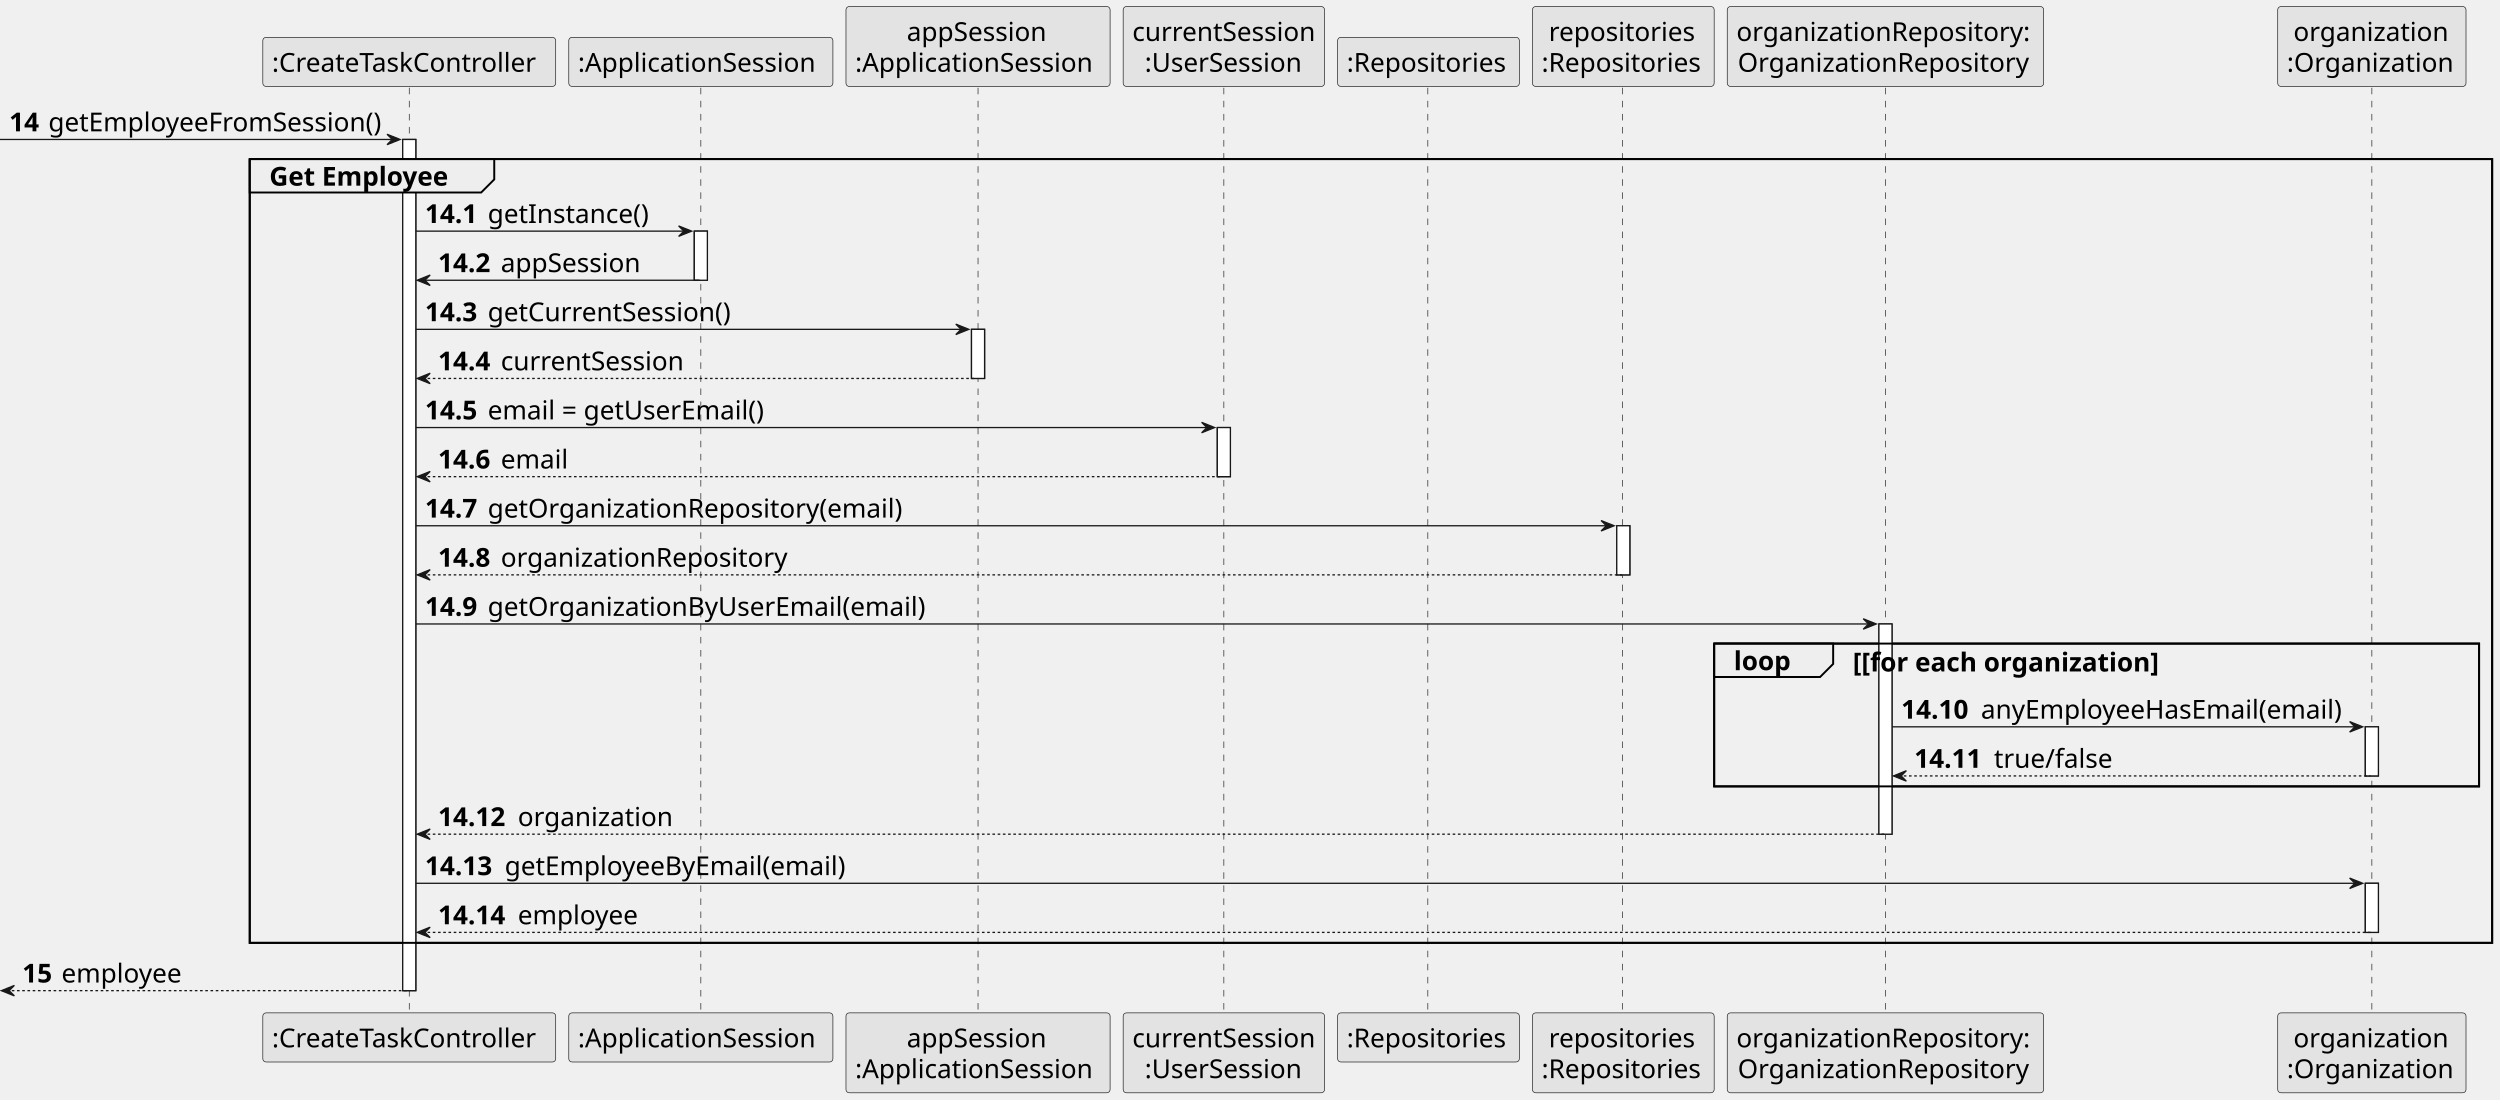
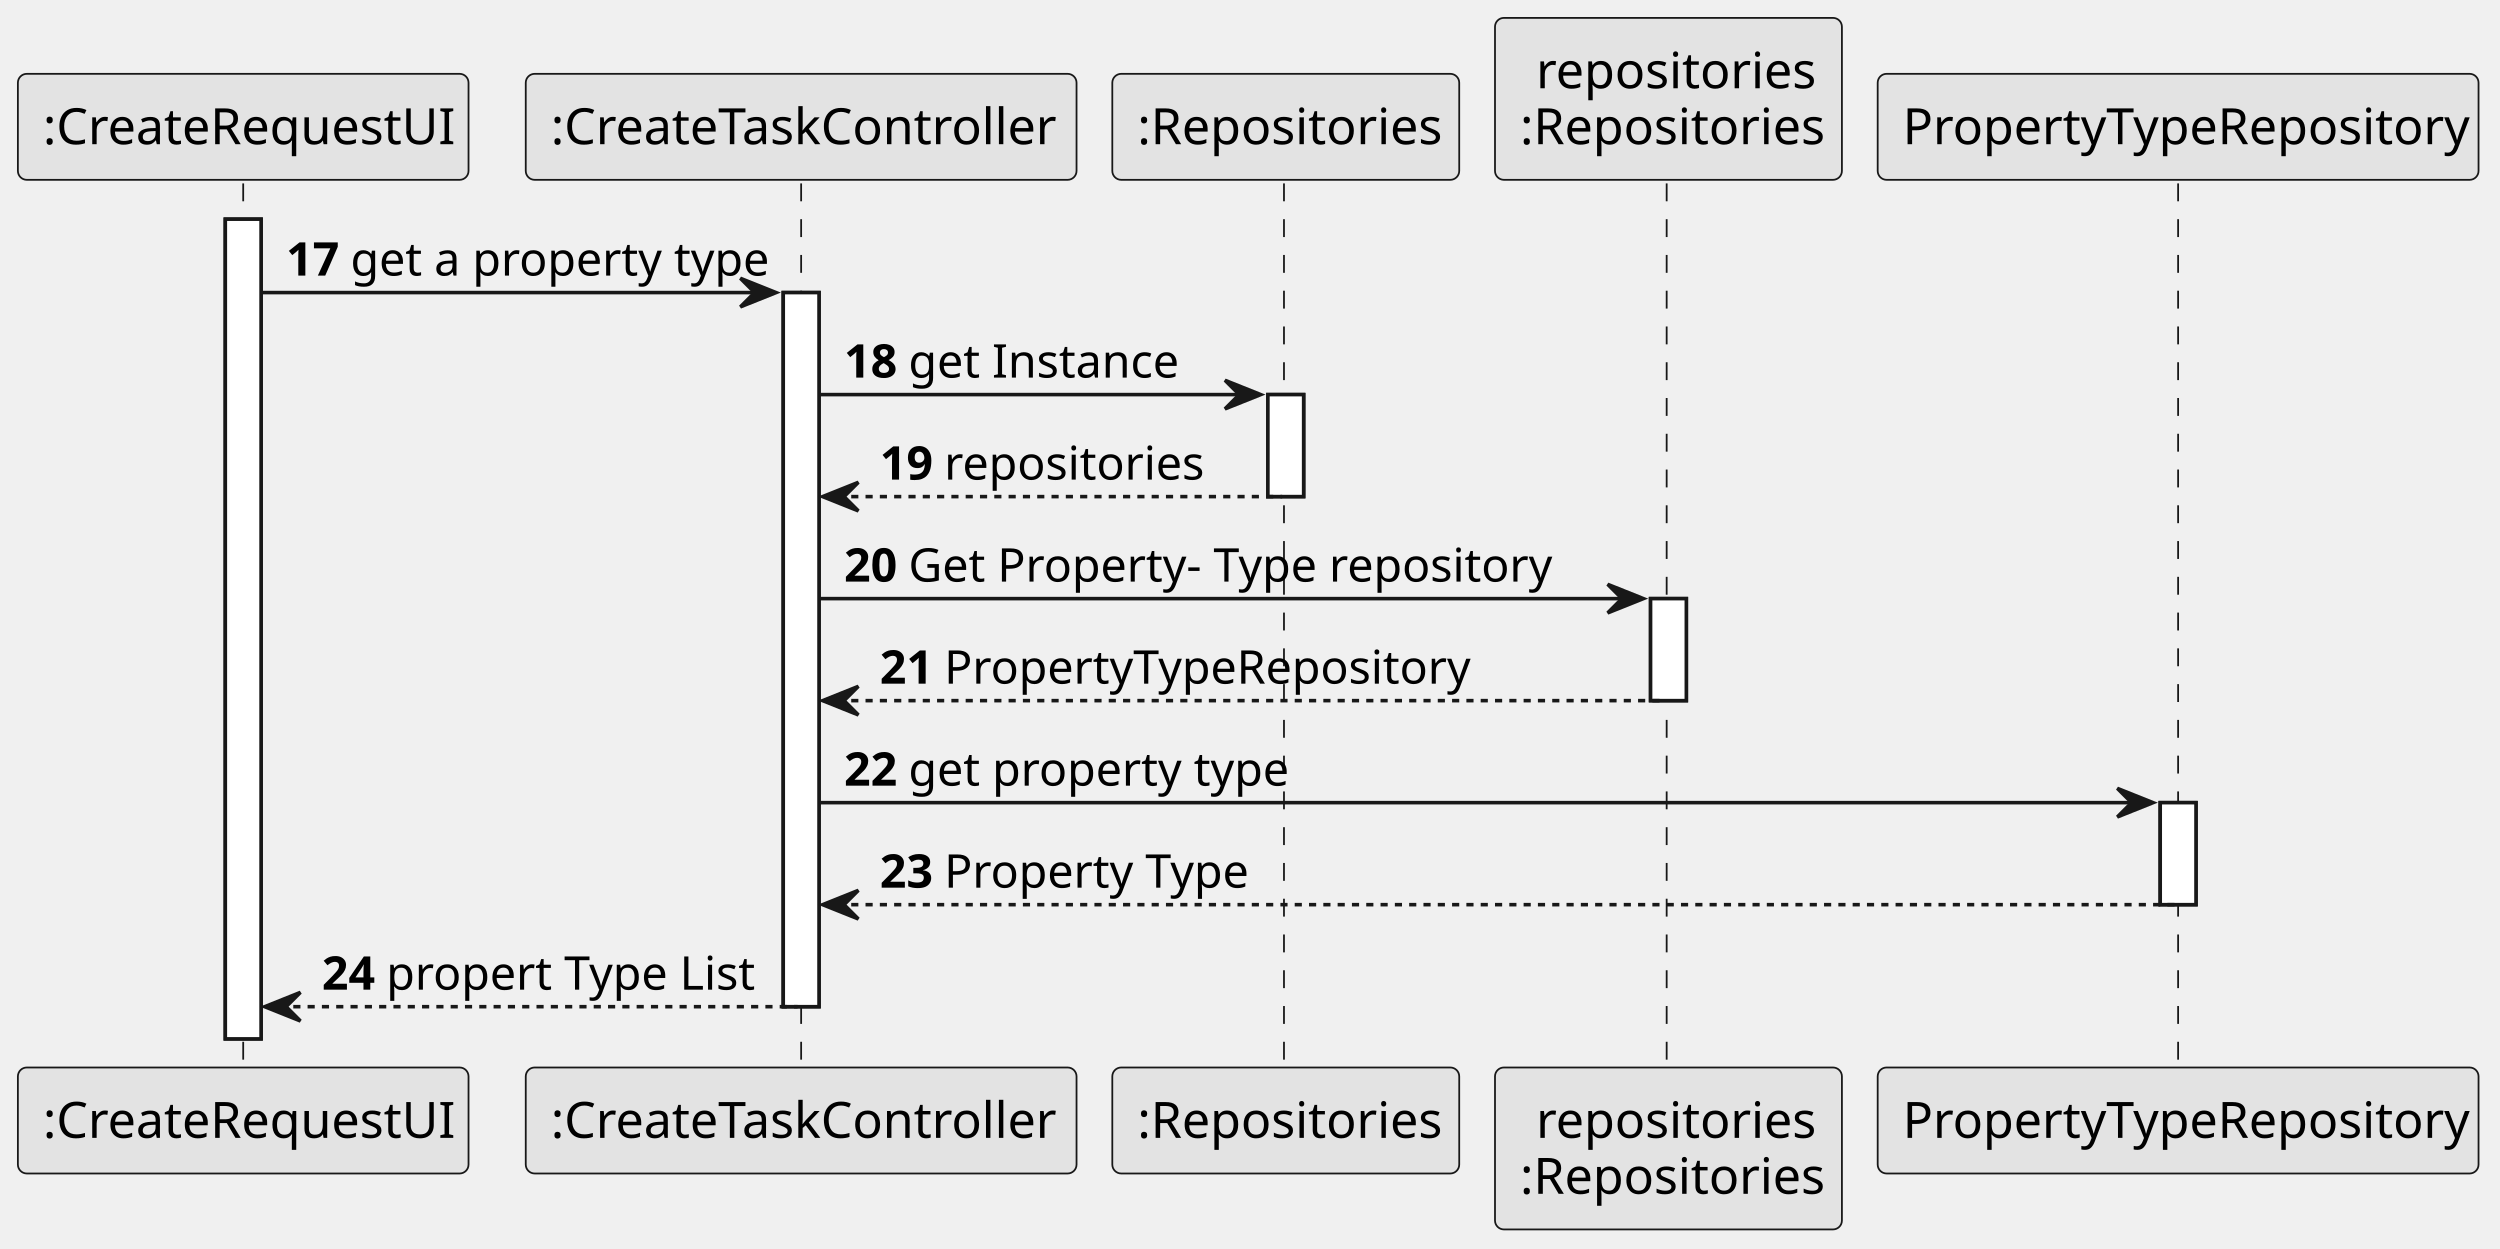
- <svg xmlns="http://www.w3.org/2000/svg" contentStyleType="text/css" height="841px" preserveAspectRatio="none" style="width:1912px;height:841px;background:#FFFFFF;" version="1.1" viewBox="0 0 1912 841" width="1912px" zoomAndPan="magnify">
+ <svg xmlns="http://www.w3.org/2000/svg" contentStyleType="text/css" height="349px" preserveAspectRatio="none" style="width:699px;height:349px;background:#FFFFFF;" version="1.1" viewBox="0 0 699 349" width="699px" zoomAndPan="magnify">
  <defs />
  <g>
-     <rect fill="#FFFFFF" height="650.984" style="stroke:#181818;stroke-width:1.0;" width="10" x="308" y="106.664" />
-     <rect fill="#FFFFFF" height="37.555" style="stroke:#181818;stroke-width:1.0;" width="10" x="531" y="176.773" />
-     <rect fill="#FFFFFF" height="37.555" style="stroke:#181818;stroke-width:1.0;" width="10" x="743" y="251.883" />
-     <rect fill="#FFFFFF" height="37.555" style="stroke:#181818;stroke-width:1.0;" width="10" x="931" y="326.992" />
-     <rect fill="#FFFFFF" height="37.555" style="stroke:#181818;stroke-width:1.0;" width="10" x="1236.5" y="402.102" />
-     <rect fill="#FFFFFF" height="160.773" style="stroke:#181818;stroke-width:1.0;" width="10" x="1437" y="477.211" />
-     <rect fill="#FFFFFF" height="37.555" style="stroke:#181818;stroke-width:1.0;" width="10" x="1809" y="555.875" />
-     <rect fill="#FFFFFF" height="37.555" style="stroke:#181818;stroke-width:1.0;" width="10" x="1809" y="675.539" />
-     <rect fill="none" height="599.43" style="stroke:#000000;stroke-width:1.5;" width="1715" x="191" y="121.664" />
-     <rect fill="none" height="109.219" style="stroke:#000000;stroke-width:1.5;" width="585" x="1311" y="492.211" />
-     <line style="stroke:#181818;stroke-width:0.5;stroke-dasharray:5.0,5.0;" x1="313" x2="313" y1="67.109" y2="775.648" />
-     <line style="stroke:#181818;stroke-width:0.5;stroke-dasharray:5.0,5.0;" x1="536" x2="536" y1="67.109" y2="775.648" />
-     <line style="stroke:#181818;stroke-width:0.5;stroke-dasharray:5.0,5.0;" x1="748" x2="748" y1="67.109" y2="775.648" />
-     <line style="stroke:#181818;stroke-width:0.5;stroke-dasharray:5.0,5.0;" x1="936" x2="936" y1="67.109" y2="775.648" />
-     <line style="stroke:#181818;stroke-width:0.5;stroke-dasharray:5.0,5.0;" x1="1092" x2="1092" y1="67.109" y2="775.648" />
-     <line style="stroke:#181818;stroke-width:0.5;stroke-dasharray:5.0,5.0;" x1="1241" x2="1241" y1="67.109" y2="775.648" />
-     <line style="stroke:#181818;stroke-width:0.5;stroke-dasharray:5.0,5.0;" x1="1442" x2="1442" y1="67.109" y2="775.648" />
-     <line style="stroke:#181818;stroke-width:0.5;stroke-dasharray:5.0,5.0;" x1="1814" x2="1814" y1="67.109" y2="775.648" />
-     <rect fill="#E3E3E3" height="37.555" rx="2.5" ry="2.5" style="stroke:#181818;stroke-width:0.5;" width="224" x="201" y="28.555" />
-     <text fill="#000000" font-family="sans-serif" font-size="20" lengthAdjust="spacing" textLength="210" x="208" y="54.891">:CreateTaskController</text>
-     <rect fill="#E3E3E3" height="37.555" rx="2.5" ry="2.5" style="stroke:#181818;stroke-width:0.5;" width="224" x="201" y="774.648" />
-     <text fill="#000000" font-family="sans-serif" font-size="20" lengthAdjust="spacing" textLength="210" x="208" y="800.984">:CreateTaskController</text>
-     <rect fill="#E3E3E3" height="37.555" rx="2.5" ry="2.5" style="stroke:#181818;stroke-width:0.5;" width="202" x="435" y="28.555" />
-     <text fill="#000000" font-family="sans-serif" font-size="20" lengthAdjust="spacing" textLength="188" x="442" y="54.891">:ApplicationSession</text>
-     <rect fill="#E3E3E3" height="37.555" rx="2.5" ry="2.5" style="stroke:#181818;stroke-width:0.5;" width="202" x="435" y="774.648" />
-     <text fill="#000000" font-family="sans-serif" font-size="20" lengthAdjust="spacing" textLength="188" x="442" y="800.984">:ApplicationSession</text>
-     <rect fill="#E3E3E3" height="61.109" rx="2.5" ry="2.5" style="stroke:#181818;stroke-width:0.5;" width="202" x="647" y="5" />
-     <text fill="#000000" font-family="sans-serif" font-size="20" lengthAdjust="spacing" textLength="109" x="693.5" y="31.336">appSession</text>
-     <text fill="#000000" font-family="sans-serif" font-size="20" lengthAdjust="spacing" textLength="188" x="654" y="54.891">:ApplicationSession</text>
-     <rect fill="#E3E3E3" height="61.109" rx="2.5" ry="2.5" style="stroke:#181818;stroke-width:0.5;" width="202" x="647" y="774.648" />
-     <text fill="#000000" font-family="sans-serif" font-size="20" lengthAdjust="spacing" textLength="109" x="693.5" y="800.984">appSession</text>
-     <text fill="#000000" font-family="sans-serif" font-size="20" lengthAdjust="spacing" textLength="188" x="654" y="824.539">:ApplicationSession</text>
-     <rect fill="#E3E3E3" height="61.109" rx="2.5" ry="2.5" style="stroke:#181818;stroke-width:0.5;" width="154" x="859" y="5" />
-     <text fill="#000000" font-family="sans-serif" font-size="20" lengthAdjust="spacing" textLength="140" x="866" y="31.336">currentSession</text>
-     <text fill="#000000" font-family="sans-serif" font-size="20" lengthAdjust="spacing" textLength="121" x="875.5" y="54.891">:UserSession</text>
-     <rect fill="#E3E3E3" height="61.109" rx="2.5" ry="2.5" style="stroke:#181818;stroke-width:0.5;" width="154" x="859" y="774.648" />
-     <text fill="#000000" font-family="sans-serif" font-size="20" lengthAdjust="spacing" textLength="140" x="866" y="800.984">currentSession</text>
-     <text fill="#000000" font-family="sans-serif" font-size="20" lengthAdjust="spacing" textLength="121" x="875.5" y="824.539">:UserSession</text>
-     <rect fill="#E3E3E3" height="37.555" rx="2.5" ry="2.5" style="stroke:#181818;stroke-width:0.5;" width="139" x="1023" y="28.555" />
-     <text fill="#000000" font-family="sans-serif" font-size="20" lengthAdjust="spacing" textLength="125" x="1030" y="54.891">:Repositories</text>
-     <rect fill="#E3E3E3" height="37.555" rx="2.5" ry="2.5" style="stroke:#181818;stroke-width:0.5;" width="139" x="1023" y="774.648" />
-     <text fill="#000000" font-family="sans-serif" font-size="20" lengthAdjust="spacing" textLength="125" x="1030" y="800.984">:Repositories</text>
-     <rect fill="#E3E3E3" height="61.109" rx="2.5" ry="2.5" style="stroke:#181818;stroke-width:0.5;" width="139" x="1172" y="5" />
-     <text fill="#000000" font-family="sans-serif" font-size="20" lengthAdjust="spacing" textLength="114" x="1184.5" y="31.336">repositories</text>
-     <text fill="#000000" font-family="sans-serif" font-size="20" lengthAdjust="spacing" textLength="125" x="1179" y="54.891">:Repositories</text>
-     <rect fill="#E3E3E3" height="61.109" rx="2.5" ry="2.5" style="stroke:#181818;stroke-width:0.5;" width="139" x="1172" y="774.648" />
-     <text fill="#000000" font-family="sans-serif" font-size="20" lengthAdjust="spacing" textLength="114" x="1184.5" y="800.984">repositories</text>
-     <text fill="#000000" font-family="sans-serif" font-size="20" lengthAdjust="spacing" textLength="125" x="1179" y="824.539">:Repositories</text>
-     <rect fill="#E3E3E3" height="61.109" rx="2.5" ry="2.5" style="stroke:#181818;stroke-width:0.5;" width="242" x="1321" y="5" />
-     <text fill="#000000" font-family="sans-serif" font-size="20" lengthAdjust="spacing" textLength="228" x="1328" y="31.336">organizationRepository:</text>
-     <text fill="#000000" font-family="sans-serif" font-size="20" lengthAdjust="spacing" textLength="226" x="1329" y="54.891">OrganizationRepository</text>
-     <rect fill="#E3E3E3" height="61.109" rx="2.5" ry="2.5" style="stroke:#181818;stroke-width:0.5;" width="242" x="1321" y="774.648" />
-     <text fill="#000000" font-family="sans-serif" font-size="20" lengthAdjust="spacing" textLength="228" x="1328" y="800.984">organizationRepository:</text>
-     <text fill="#000000" font-family="sans-serif" font-size="20" lengthAdjust="spacing" textLength="226" x="1329" y="824.539">OrganizationRepository</text>
-     <rect fill="#E3E3E3" height="61.109" rx="2.5" ry="2.5" style="stroke:#181818;stroke-width:0.5;" width="144" x="1742" y="5" />
-     <text fill="#000000" font-family="sans-serif" font-size="20" lengthAdjust="spacing" textLength="120" x="1754" y="31.336">organization</text>
-     <text fill="#000000" font-family="sans-serif" font-size="20" lengthAdjust="spacing" textLength="130" x="1749" y="54.891">:Organization</text>
-     <rect fill="#E3E3E3" height="61.109" rx="2.5" ry="2.5" style="stroke:#181818;stroke-width:0.5;" width="144" x="1742" y="774.648" />
-     <text fill="#000000" font-family="sans-serif" font-size="20" lengthAdjust="spacing" textLength="120" x="1754" y="800.984">organization</text>
-     <text fill="#000000" font-family="sans-serif" font-size="20" lengthAdjust="spacing" textLength="130" x="1749" y="824.539">:Organization</text>
-     <rect fill="#FFFFFF" height="650.984" style="stroke:#181818;stroke-width:1.0;" width="10" x="308" y="106.664" />
-     <rect fill="#FFFFFF" height="37.555" style="stroke:#181818;stroke-width:1.0;" width="10" x="531" y="176.773" />
-     <rect fill="#FFFFFF" height="37.555" style="stroke:#181818;stroke-width:1.0;" width="10" x="743" y="251.883" />
-     <rect fill="#FFFFFF" height="37.555" style="stroke:#181818;stroke-width:1.0;" width="10" x="931" y="326.992" />
-     <rect fill="#FFFFFF" height="37.555" style="stroke:#181818;stroke-width:1.0;" width="10" x="1236.5" y="402.102" />
-     <rect fill="#FFFFFF" height="160.773" style="stroke:#181818;stroke-width:1.0;" width="10" x="1437" y="477.211" />
-     <rect fill="#FFFFFF" height="37.555" style="stroke:#181818;stroke-width:1.0;" width="10" x="1809" y="555.875" />
-     <rect fill="#FFFFFF" height="37.555" style="stroke:#181818;stroke-width:1.0;" width="10" x="1809" y="675.539" />
-     <polygon fill="#181818" points="296,102.664,306,106.664,296,110.664,300,106.664" style="stroke:#181818;stroke-width:1.0;" />
-     <line style="stroke:#181818;stroke-width:1.0;" x1="0" x2="302" y1="106.664" y2="106.664" />
-     <text fill="#000000" font-family="sans-serif" font-size="20" font-weight="bold" lengthAdjust="spacing" textLength="26" x="7" y="100.445">14</text>
-     <text fill="#000000" font-family="sans-serif" font-size="20" lengthAdjust="spacing" textLength="259" x="37" y="100.445">getEmployeeFromSession()</text>
-     <path d="M191,121.664 L378,121.664 L378,137.219 L368,147.219 L191,147.219 L191,121.664 " fill="#EEEEEE" style="stroke:#000000;stroke-width:1.5;" />
-     <rect fill="none" height="599.43" style="stroke:#000000;stroke-width:1.5;" width="1715" x="191" y="121.664" />
-     <text fill="#000000" font-family="sans-serif" font-size="20" font-weight="bold" lengthAdjust="spacing" textLength="142" x="206" y="142">Get Employee</text>
-     <polygon fill="#181818" points="519,172.773,529,176.773,519,180.773,523,176.773" style="stroke:#181818;stroke-width:1.0;" />
-     <line style="stroke:#181818;stroke-width:1.0;" x1="318" x2="525" y1="176.773" y2="176.773" />
-     <text fill="#000000" font-family="sans-serif" font-size="20" font-weight="bold" lengthAdjust="spacing" textLength="44" x="325" y="170.555">14.1</text>
-     <text fill="#000000" font-family="sans-serif" font-size="20" lengthAdjust="spacing" textLength="123" x="373" y="170.555">getInstance()</text>
-     <polygon fill="#181818" points="329,210.328,319,214.328,329,218.328,325,214.328" style="stroke:#181818;stroke-width:1.0;" />
-     <line style="stroke:#181818;stroke-width:1.0;" x1="323" x2="535" y1="214.328" y2="214.328" />
-     <text fill="#000000" font-family="sans-serif" font-size="20" font-weight="bold" lengthAdjust="spacing" textLength="44" x="335" y="208.109">14.2</text>
-     <text fill="#000000" font-family="sans-serif" font-size="20" lengthAdjust="spacing" textLength="109" x="383" y="208.109">appSession</text>
-     <polygon fill="#181818" points="731,247.883,741,251.883,731,255.883,735,251.883" style="stroke:#181818;stroke-width:1.0;" />
-     <line style="stroke:#181818;stroke-width:1.0;" x1="318" x2="737" y1="251.883" y2="251.883" />
-     <text fill="#000000" font-family="sans-serif" font-size="20" font-weight="bold" lengthAdjust="spacing" textLength="44" x="325" y="245.664">14.3</text>
-     <text fill="#000000" font-family="sans-serif" font-size="20" lengthAdjust="spacing" textLength="188" x="373" y="245.664">getCurrentSession()</text>
-     <polygon fill="#181818" points="329,285.438,319,289.438,329,293.438,325,289.438" style="stroke:#181818;stroke-width:1.0;" />
-     <line style="stroke:#181818;stroke-width:1.0;stroke-dasharray:2.0,2.0;" x1="323" x2="747" y1="289.438" y2="289.438" />
-     <text fill="#000000" font-family="sans-serif" font-size="20" font-weight="bold" lengthAdjust="spacing" textLength="44" x="335" y="283.219">14.4</text>
-     <text fill="#000000" font-family="sans-serif" font-size="20" lengthAdjust="spacing" textLength="140" x="383" y="283.219">currentSession</text>
-     <polygon fill="#181818" points="919,322.992,929,326.992,919,330.992,923,326.992" style="stroke:#181818;stroke-width:1.0;" />
-     <line style="stroke:#181818;stroke-width:1.0;" x1="318" x2="925" y1="326.992" y2="326.992" />
-     <text fill="#000000" font-family="sans-serif" font-size="20" font-weight="bold" lengthAdjust="spacing" textLength="44" x="325" y="320.773">14.5</text>
-     <text fill="#000000" font-family="sans-serif" font-size="20" lengthAdjust="spacing" textLength="221" x="373" y="320.773">email = getUserEmail()</text>
-     <polygon fill="#181818" points="329,360.547,319,364.547,329,368.547,325,364.547" style="stroke:#181818;stroke-width:1.0;" />
-     <line style="stroke:#181818;stroke-width:1.0;stroke-dasharray:2.0,2.0;" x1="323" x2="935" y1="364.547" y2="364.547" />
-     <text fill="#000000" font-family="sans-serif" font-size="20" font-weight="bold" lengthAdjust="spacing" textLength="44" x="335" y="358.328">14.6</text>
-     <text fill="#000000" font-family="sans-serif" font-size="20" lengthAdjust="spacing" textLength="53" x="383" y="358.328">email</text>
-     <polygon fill="#181818" points="1224.5,398.102,1234.5,402.102,1224.5,406.102,1228.5,402.102" style="stroke:#181818;stroke-width:1.0;" />
-     <line style="stroke:#181818;stroke-width:1.0;" x1="318" x2="1230.5" y1="402.102" y2="402.102" />
-     <text fill="#000000" font-family="sans-serif" font-size="20" font-weight="bold" lengthAdjust="spacing" textLength="44" x="325" y="395.883">14.7</text>
-     <text fill="#000000" font-family="sans-serif" font-size="20" lengthAdjust="spacing" textLength="323" x="373" y="395.883">getOrganizationRepository(email)</text>
-     <polygon fill="#181818" points="329,435.656,319,439.656,329,443.656,325,439.656" style="stroke:#181818;stroke-width:1.0;" />
-     <line style="stroke:#181818;stroke-width:1.0;stroke-dasharray:2.0,2.0;" x1="323" x2="1240.5" y1="439.656" y2="439.656" />
-     <text fill="#000000" font-family="sans-serif" font-size="20" font-weight="bold" lengthAdjust="spacing" textLength="44" x="335" y="433.438">14.8</text>
-     <text fill="#000000" font-family="sans-serif" font-size="20" lengthAdjust="spacing" textLength="222" x="383" y="433.438">organizationRepository</text>
-     <polygon fill="#181818" points="1425,473.211,1435,477.211,1425,481.211,1429,477.211" style="stroke:#181818;stroke-width:1.0;" />
-     <line style="stroke:#181818;stroke-width:1.0;" x1="318" x2="1431" y1="477.211" y2="477.211" />
-     <text fill="#000000" font-family="sans-serif" font-size="20" font-weight="bold" lengthAdjust="spacing" textLength="44" x="325" y="470.992">14.9</text>
-     <text fill="#000000" font-family="sans-serif" font-size="20" lengthAdjust="spacing" textLength="339" x="373" y="470.992">getOrganizationByUserEmail(email)</text>
-     <path d="M1311,492.211 L1402,492.211 L1402,507.766 L1392,517.766 L1311,517.766 L1311,492.211 " fill="#EEEEEE" style="stroke:#000000;stroke-width:1.5;" />
-     <rect fill="none" height="109.219" style="stroke:#000000;stroke-width:1.5;" width="585" x="1311" y="492.211" />
-     <text fill="#000000" font-family="sans-serif" font-size="20" font-weight="bold" lengthAdjust="spacing" textLength="46" x="1326" y="512.547">loop</text>
-     <text fill="#000000" font-family="sans-serif" font-size="20" font-weight="bold" lengthAdjust="spacing" textLength="245" x="1417" y="513.547">[[for each organization]</text>
-     <polygon fill="#181818" points="1797,551.875,1807,555.875,1797,559.875,1801,555.875" style="stroke:#181818;stroke-width:1.0;" />
-     <line style="stroke:#181818;stroke-width:1.0;" x1="1447" x2="1803" y1="555.875" y2="555.875" />
-     <text fill="#000000" font-family="sans-serif" font-size="20" font-weight="bold" lengthAdjust="spacing" textLength="57" x="1454" y="549.656">14.10</text>
-     <text fill="#000000" font-family="sans-serif" font-size="20" lengthAdjust="spacing" textLength="282" x="1515" y="549.656">anyEmployeeHasEmail(email)</text>
-     <polygon fill="#181818" points="1458,589.43,1448,593.43,1458,597.43,1454,593.43" style="stroke:#181818;stroke-width:1.0;" />
-     <line style="stroke:#181818;stroke-width:1.0;stroke-dasharray:2.0,2.0;" x1="1452" x2="1813" y1="593.43" y2="593.43" />
-     <text fill="#000000" font-family="sans-serif" font-size="20" font-weight="bold" lengthAdjust="spacing" textLength="57" x="1464" y="587.211">14.11</text>
-     <text fill="#000000" font-family="sans-serif" font-size="20" lengthAdjust="spacing" textLength="93" x="1525" y="587.211">true/false</text>
-     <polygon fill="#181818" points="329,633.984,319,637.984,329,641.984,325,637.984" style="stroke:#181818;stroke-width:1.0;" />
-     <line style="stroke:#181818;stroke-width:1.0;stroke-dasharray:2.0,2.0;" x1="323" x2="1441" y1="637.984" y2="637.984" />
-     <text fill="#000000" font-family="sans-serif" font-size="20" font-weight="bold" lengthAdjust="spacing" textLength="57" x="335" y="631.766">14.12</text>
-     <text fill="#000000" font-family="sans-serif" font-size="20" lengthAdjust="spacing" textLength="120" x="396" y="631.766">organization</text>
-     <polygon fill="#181818" points="1797,671.539,1807,675.539,1797,679.539,1801,675.539" style="stroke:#181818;stroke-width:1.0;" />
-     <line style="stroke:#181818;stroke-width:1.0;" x1="318" x2="1803" y1="675.539" y2="675.539" />
-     <text fill="#000000" font-family="sans-serif" font-size="20" font-weight="bold" lengthAdjust="spacing" textLength="57" x="325" y="669.32">14.13</text>
-     <text fill="#000000" font-family="sans-serif" font-size="20" lengthAdjust="spacing" textLength="265" x="386" y="669.32">getEmployeeByEmail(email)</text>
-     <polygon fill="#181818" points="329,709.094,319,713.094,329,717.094,325,713.094" style="stroke:#181818;stroke-width:1.0;" />
-     <line style="stroke:#181818;stroke-width:1.0;stroke-dasharray:2.0,2.0;" x1="323" x2="1813" y1="713.094" y2="713.094" />
-     <text fill="#000000" font-family="sans-serif" font-size="20" font-weight="bold" lengthAdjust="spacing" textLength="57" x="335" y="706.875">14.14</text>
-     <text fill="#000000" font-family="sans-serif" font-size="20" lengthAdjust="spacing" textLength="93" x="396" y="706.875">employee</text>
-     <polygon fill="#181818" points="11,753.648,1,757.648,11,761.648,7,757.648" style="stroke:#181818;stroke-width:1.0;" />
-     <line style="stroke:#181818;stroke-width:1.0;stroke-dasharray:2.0,2.0;" x1="5" x2="312" y1="757.648" y2="757.648" />
-     <text fill="#000000" font-family="sans-serif" font-size="20" font-weight="bold" lengthAdjust="spacing" textLength="26" x="17" y="751.43">15</text>
-     <text fill="#000000" font-family="sans-serif" font-size="20" lengthAdjust="spacing" textLength="93" x="47" y="751.43">employee</text>
+     <rect fill="#FFFFFF" height="229.188" style="stroke:#181818;stroke-width:1.0;" width="10" x="63" y="61.281" />
+     <rect fill="#FFFFFF" height="199.664" style="stroke:#181818;stroke-width:1.0;" width="10" x="219" y="81.805" />
+     <rect fill="#FFFFFF" height="28.523" style="stroke:#181818;stroke-width:1.0;" width="10" x="354.5" y="110.328" />
+     <rect fill="#FFFFFF" height="28.523" style="stroke:#181818;stroke-width:1.0;" width="10" x="461.5" y="167.375" />
+     <rect fill="#FFFFFF" height="28.523" style="stroke:#181818;stroke-width:1.0;" width="10" x="604" y="224.422" />
+     <line style="stroke:#181818;stroke-width:0.5;stroke-dasharray:5.0,5.0;" x1="68" x2="68" y1="51.281" y2="299.469" />
+     <line style="stroke:#181818;stroke-width:0.5;stroke-dasharray:5.0,5.0;" x1="224" x2="224" y1="51.281" y2="299.469" />
+     <line style="stroke:#181818;stroke-width:0.5;stroke-dasharray:5.0,5.0;" x1="359" x2="359" y1="51.281" y2="299.469" />
+     <line style="stroke:#181818;stroke-width:0.5;stroke-dasharray:5.0,5.0;" x1="466" x2="466" y1="51.281" y2="299.469" />
+     <line style="stroke:#181818;stroke-width:0.5;stroke-dasharray:5.0,5.0;" x1="609" x2="609" y1="51.281" y2="299.469" />
+     <rect fill="#E3E3E3" height="29.641" rx="2.5" ry="2.5" style="stroke:#181818;stroke-width:0.5;" width="126" x="5" y="20.641" />
+     <text fill="#000000" font-family="sans-serif" font-size="14" lengthAdjust="spacing" textLength="112" x="12" y="40.315">:CreateRequestUI</text>
+     <rect fill="#E3E3E3" height="29.641" rx="2.5" ry="2.5" style="stroke:#181818;stroke-width:0.5;" width="126" x="5" y="298.469" />
+     <text fill="#000000" font-family="sans-serif" font-size="14" lengthAdjust="spacing" textLength="112" x="12" y="318.143">:CreateRequestUI</text>
+     <rect fill="#E3E3E3" height="29.641" rx="2.5" ry="2.5" style="stroke:#181818;stroke-width:0.5;" width="154" x="147" y="20.641" />
+     <text fill="#000000" font-family="sans-serif" font-size="14" lengthAdjust="spacing" textLength="140" x="154" y="40.315">:CreateTaskController</text>
+     <rect fill="#E3E3E3" height="29.641" rx="2.5" ry="2.5" style="stroke:#181818;stroke-width:0.5;" width="154" x="147" y="298.469" />
+     <text fill="#000000" font-family="sans-serif" font-size="14" lengthAdjust="spacing" textLength="140" x="154" y="318.143">:CreateTaskController</text>
+     <rect fill="#E3E3E3" height="29.641" rx="2.5" ry="2.5" style="stroke:#181818;stroke-width:0.5;" width="97" x="311" y="20.641" />
+     <text fill="#000000" font-family="sans-serif" font-size="14" lengthAdjust="spacing" textLength="83" x="318" y="40.315">:Repositories</text>
+     <rect fill="#E3E3E3" height="29.641" rx="2.5" ry="2.5" style="stroke:#181818;stroke-width:0.5;" width="97" x="311" y="298.469" />
+     <text fill="#000000" font-family="sans-serif" font-size="14" lengthAdjust="spacing" textLength="83" x="318" y="318.143">:Repositories</text>
+     <rect fill="#E3E3E3" height="45.281" rx="2.5" ry="2.5" style="stroke:#181818;stroke-width:0.5;" width="97" x="418" y="5" />
+     <text fill="#000000" font-family="sans-serif" font-size="14" lengthAdjust="spacing" textLength="74" x="429.5" y="24.674">repositories</text>
+     <text fill="#000000" font-family="sans-serif" font-size="14" lengthAdjust="spacing" textLength="83" x="425" y="40.315">:Repositories</text>
+     <rect fill="#E3E3E3" height="45.281" rx="2.5" ry="2.5" style="stroke:#181818;stroke-width:0.5;" width="97" x="418" y="298.469" />
+     <text fill="#000000" font-family="sans-serif" font-size="14" lengthAdjust="spacing" textLength="74" x="429.5" y="318.143">repositories</text>
+     <text fill="#000000" font-family="sans-serif" font-size="14" lengthAdjust="spacing" textLength="83" x="425" y="333.783">:Repositories</text>
+     <rect fill="#E3E3E3" height="29.641" rx="2.5" ry="2.5" style="stroke:#181818;stroke-width:0.5;" width="168" x="525" y="20.641" />
+     <text fill="#000000" font-family="sans-serif" font-size="14" lengthAdjust="spacing" textLength="154" x="532" y="40.315">PropertyTypeRepository</text>
+     <rect fill="#E3E3E3" height="29.641" rx="2.5" ry="2.5" style="stroke:#181818;stroke-width:0.5;" width="168" x="525" y="298.469" />
+     <text fill="#000000" font-family="sans-serif" font-size="14" lengthAdjust="spacing" textLength="154" x="532" y="318.143">PropertyTypeRepository</text>
+     <rect fill="#FFFFFF" height="229.188" style="stroke:#181818;stroke-width:1.0;" width="10" x="63" y="61.281" />
+     <rect fill="#FFFFFF" height="199.664" style="stroke:#181818;stroke-width:1.0;" width="10" x="219" y="81.805" />
+     <rect fill="#FFFFFF" height="28.523" style="stroke:#181818;stroke-width:1.0;" width="10" x="354.5" y="110.328" />
+     <rect fill="#FFFFFF" height="28.523" style="stroke:#181818;stroke-width:1.0;" width="10" x="461.5" y="167.375" />
+     <rect fill="#FFFFFF" height="28.523" style="stroke:#181818;stroke-width:1.0;" width="10" x="604" y="224.422" />
+     <polygon fill="#181818" points="207,77.805,217,81.805,207,85.805,211,81.805" style="stroke:#181818;stroke-width:1.0;" />
+     <line style="stroke:#181818;stroke-width:1.0;" x1="73" x2="213" y1="81.805" y2="81.805" />
+     <text fill="#000000" font-family="sans-serif" font-size="13" font-weight="bold" lengthAdjust="spacing" textLength="14" x="80" y="77.05">17</text>
+     <text fill="#000000" font-family="sans-serif" font-size="13" lengthAdjust="spacing" textLength="109" x="98" y="77.05">get a property type</text>
+     <polygon fill="#181818" points="342.5,106.328,352.5,110.328,342.5,114.328,346.5,110.328" style="stroke:#181818;stroke-width:1.0;" />
+     <line style="stroke:#181818;stroke-width:1.0;" x1="229" x2="348.5" y1="110.328" y2="110.328" />
+     <text fill="#000000" font-family="sans-serif" font-size="13" font-weight="bold" lengthAdjust="spacing" textLength="14" x="236" y="105.573">18</text>
+     <text fill="#000000" font-family="sans-serif" font-size="13" lengthAdjust="spacing" textLength="71" x="254" y="105.573">get Instance</text>
+     <polygon fill="#181818" points="240,134.852,230,138.852,240,142.852,236,138.852" style="stroke:#181818;stroke-width:1.0;" />
+     <line style="stroke:#181818;stroke-width:1.0;stroke-dasharray:2.0,2.0;" x1="234" x2="358.5" y1="138.852" y2="138.852" />
+     <text fill="#000000" font-family="sans-serif" font-size="13" font-weight="bold" lengthAdjust="spacing" textLength="14" x="246" y="134.097">19</text>
+     <text fill="#000000" font-family="sans-serif" font-size="13" lengthAdjust="spacing" textLength="67" x="264" y="134.097">repositories</text>
+     <polygon fill="#181818" points="449.5,163.375,459.5,167.375,449.5,171.375,453.5,167.375" style="stroke:#181818;stroke-width:1.0;" />
+     <line style="stroke:#181818;stroke-width:1.0;" x1="229" x2="455.5" y1="167.375" y2="167.375" />
+     <text fill="#000000" font-family="sans-serif" font-size="13" font-weight="bold" lengthAdjust="spacing" textLength="14" x="236" y="162.62">20</text>
+     <text fill="#000000" font-family="sans-serif" font-size="13" lengthAdjust="spacing" textLength="171" x="254" y="162.62">Get Property- Type repository</text>
+     <polygon fill="#181818" points="240,191.898,230,195.898,240,199.898,236,195.898" style="stroke:#181818;stroke-width:1.0;" />
+     <line style="stroke:#181818;stroke-width:1.0;stroke-dasharray:2.0,2.0;" x1="234" x2="465.5" y1="195.898" y2="195.898" />
+     <text fill="#000000" font-family="sans-serif" font-size="13" font-weight="bold" lengthAdjust="spacing" textLength="14" x="246" y="191.144">21</text>
+     <text fill="#000000" font-family="sans-serif" font-size="13" lengthAdjust="spacing" textLength="139" x="264" y="191.144">PropertyTypeRepository</text>
+     <polygon fill="#181818" points="592,220.422,602,224.422,592,228.422,596,224.422" style="stroke:#181818;stroke-width:1.0;" />
+     <line style="stroke:#181818;stroke-width:1.0;" x1="229" x2="598" y1="224.422" y2="224.422" />
+     <text fill="#000000" font-family="sans-serif" font-size="13" font-weight="bold" lengthAdjust="spacing" textLength="14" x="236" y="219.667">22</text>
+     <text fill="#000000" font-family="sans-serif" font-size="13" lengthAdjust="spacing" textLength="98" x="254" y="219.667">get property type</text>
+     <polygon fill="#181818" points="240,248.945,230,252.945,240,256.945,236,252.945" style="stroke:#181818;stroke-width:1.0;" />
+     <line style="stroke:#181818;stroke-width:1.0;stroke-dasharray:2.0,2.0;" x1="234" x2="608" y1="252.945" y2="252.945" />
+     <text fill="#000000" font-family="sans-serif" font-size="13" font-weight="bold" lengthAdjust="spacing" textLength="14" x="246" y="248.19">23</text>
+     <text fill="#000000" font-family="sans-serif" font-size="13" lengthAdjust="spacing" textLength="81" x="264" y="248.19">Property Type</text>
+     <polygon fill="#181818" points="84,277.469,74,281.469,84,285.469,80,281.469" style="stroke:#181818;stroke-width:1.0;" />
+     <line style="stroke:#181818;stroke-width:1.0;stroke-dasharray:2.0,2.0;" x1="78" x2="223" y1="281.469" y2="281.469" />
+     <text fill="#000000" font-family="sans-serif" font-size="13" font-weight="bold" lengthAdjust="spacing" textLength="14" x="90" y="276.714">24</text>
+     <text fill="#000000" font-family="sans-serif" font-size="13" lengthAdjust="spacing" textLength="97" x="108" y="276.714">propert Type List</text>
  </g>
</svg>
